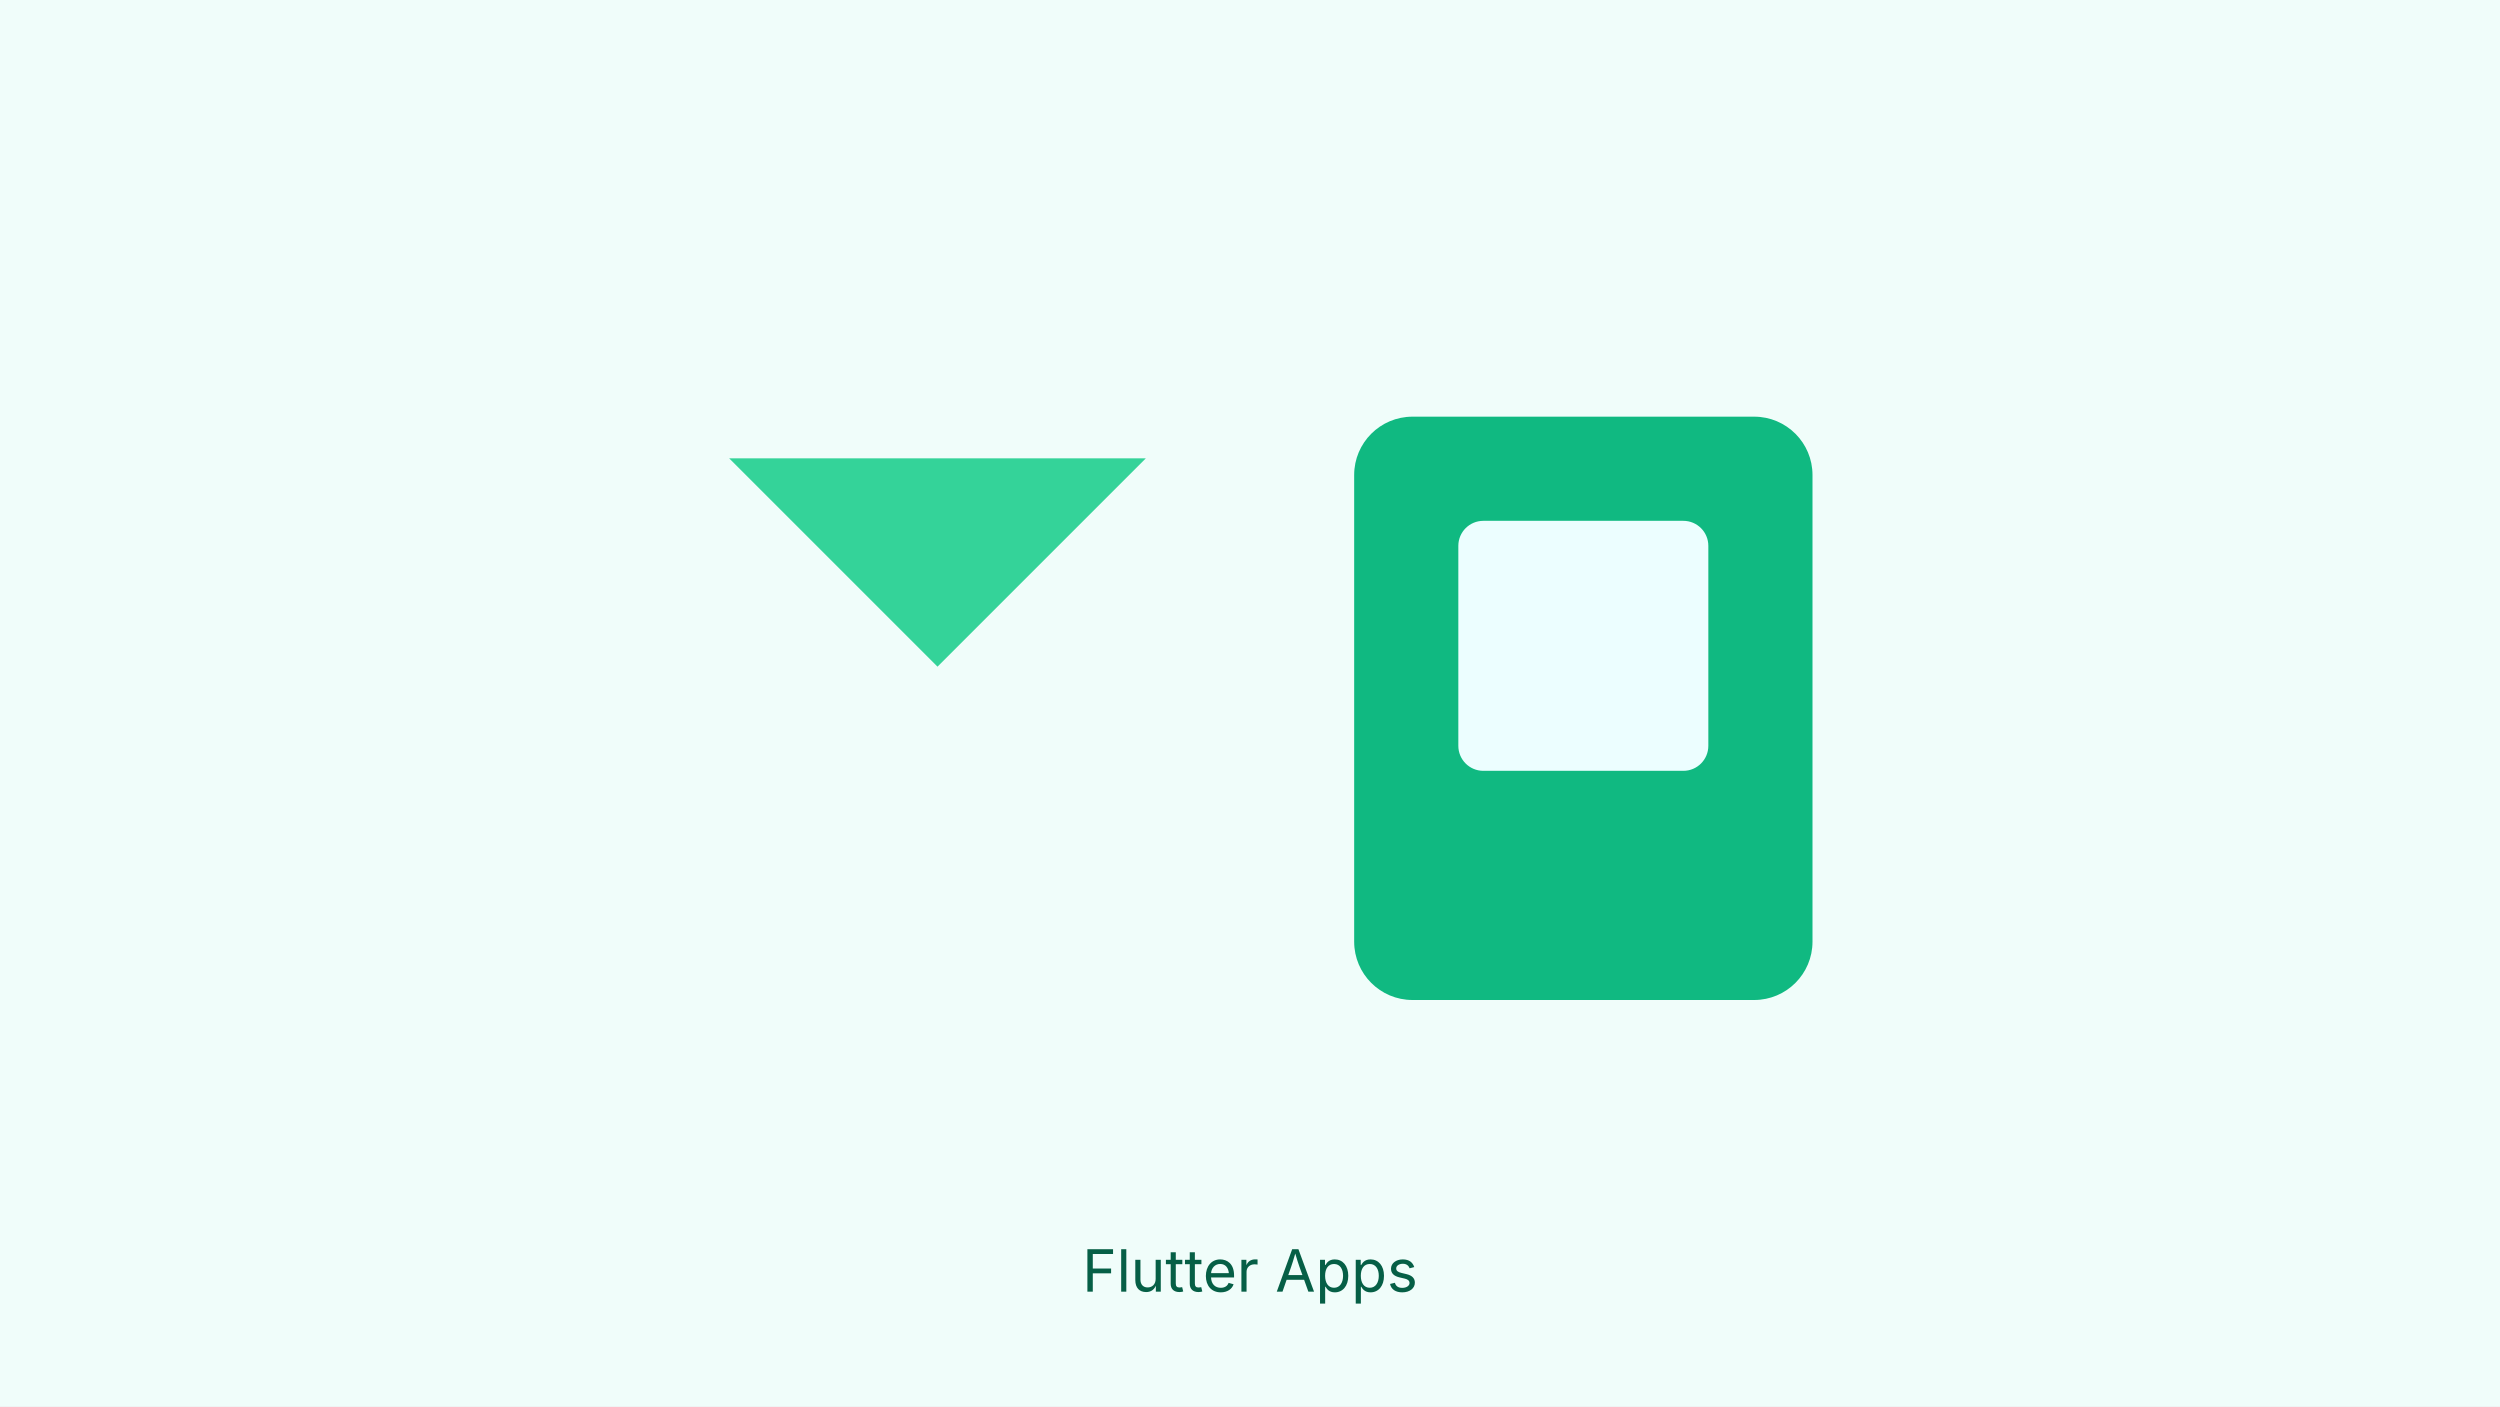
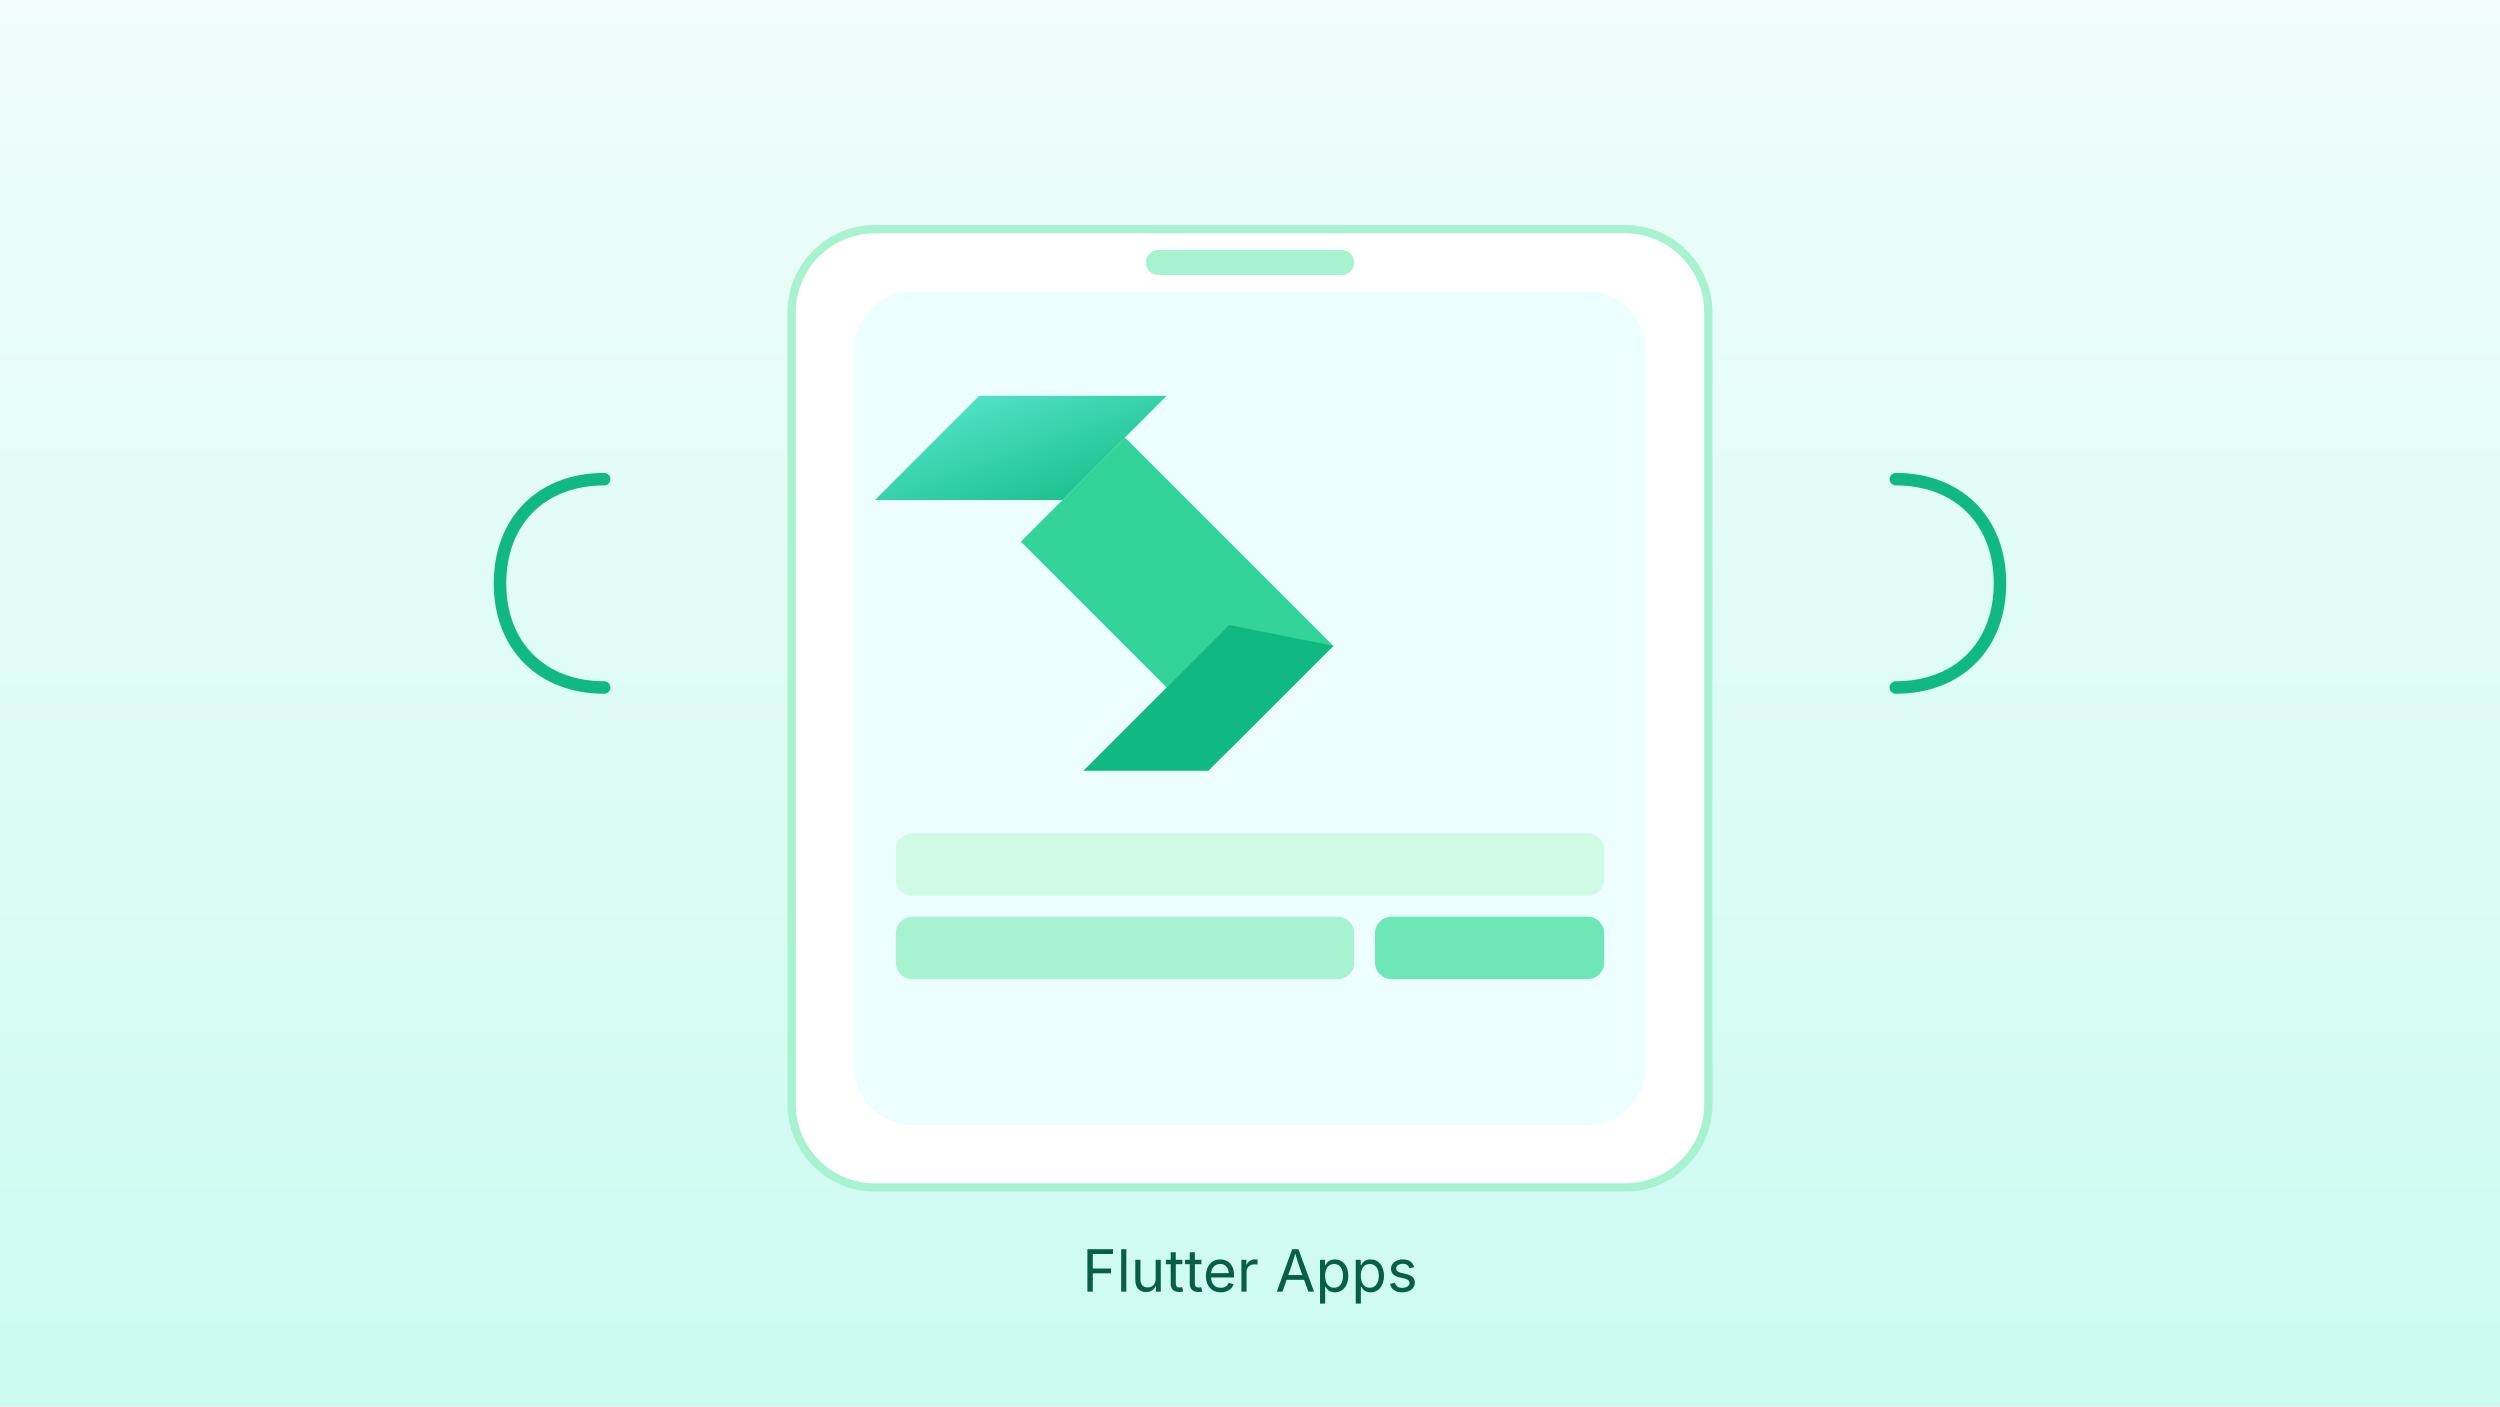
<svg xmlns="http://www.w3.org/2000/svg" width="1200" height="675" viewBox="0 0 1200 675">
-   <rect width="1200" height="675" fill="#f0fdfa" />
-   <polygon points="350,220 550,220 450,320 350,220" fill="#34d399" />
-   <rect x="650" y="200" width="220" height="280" rx="28" fill="#10b981" />
-   <rect x="700" y="250" width="120" height="120" rx="12" fill="#ecfeff" />
+   <defs>
+     <linearGradient id="bg-teal" x1="0" y1="0" x2="0" y2="1">
+       <stop offset="0%" stop-color="#f0fdfa" />
+       <stop offset="100%" stop-color="#ccfbf1" />
+     </linearGradient>
+     <linearGradient id="flutter-blue" x1="0" y1="0" x2="1" y2="1">
+       <stop offset="0%" stop-color="#5eead4" />
+       <stop offset="100%" stop-color="#10b981" />
+     </linearGradient>
+   </defs>
+   <rect width="1200" height="675" fill="url(#bg-teal)" />
+   <g>
+     <rect x="380" y="110" width="440" height="460" rx="40" fill="#ffffff" stroke="#a7f3d0" stroke-width="4" />
+     <rect x="410" y="140" width="380" height="400" rx="28" fill="#ecfeff" />
+     <rect x="550" y="120" width="100" height="12" rx="6" fill="#a7f3d0" />
+   </g>
+   <g transform="translate(0,0)">
+     <polygon points="470,190 560,190 510,240 420,240" fill="url(#flutter-blue)" />
+     <polygon points="540,210 640,310 590,360 490,260" fill="#34d399" />
+     <polygon points="640,310 580,370 520,370 590,300" fill="#10b981" />
+   </g>
+   <g>
+     <rect x="430" y="400" width="340" height="30" rx="8" fill="#d1fae5" />
+     <rect x="430" y="440" width="220" height="30" rx="8" fill="#a7f3d0" />
+     <rect x="660" y="440" width="110" height="30" rx="8" fill="#6ee7b7" />
+   </g>
+   <g fill="none" stroke="#10b981" stroke-width="6" stroke-linecap="round">
+     <path d="M290 230 c-30 0 -50 20 -50 50 c0 30 20 50 50 50" />
+     <path d="M910 230 c30 0 50 20 50 50 c0 30 -20 50 -50 50" />
+   </g>
  <text x="600" y="620" text-anchor="middle" font-family="Inter, Arial, sans-serif" font-size="28" fill="#065f46">Flutter Apps</text>
</svg>
